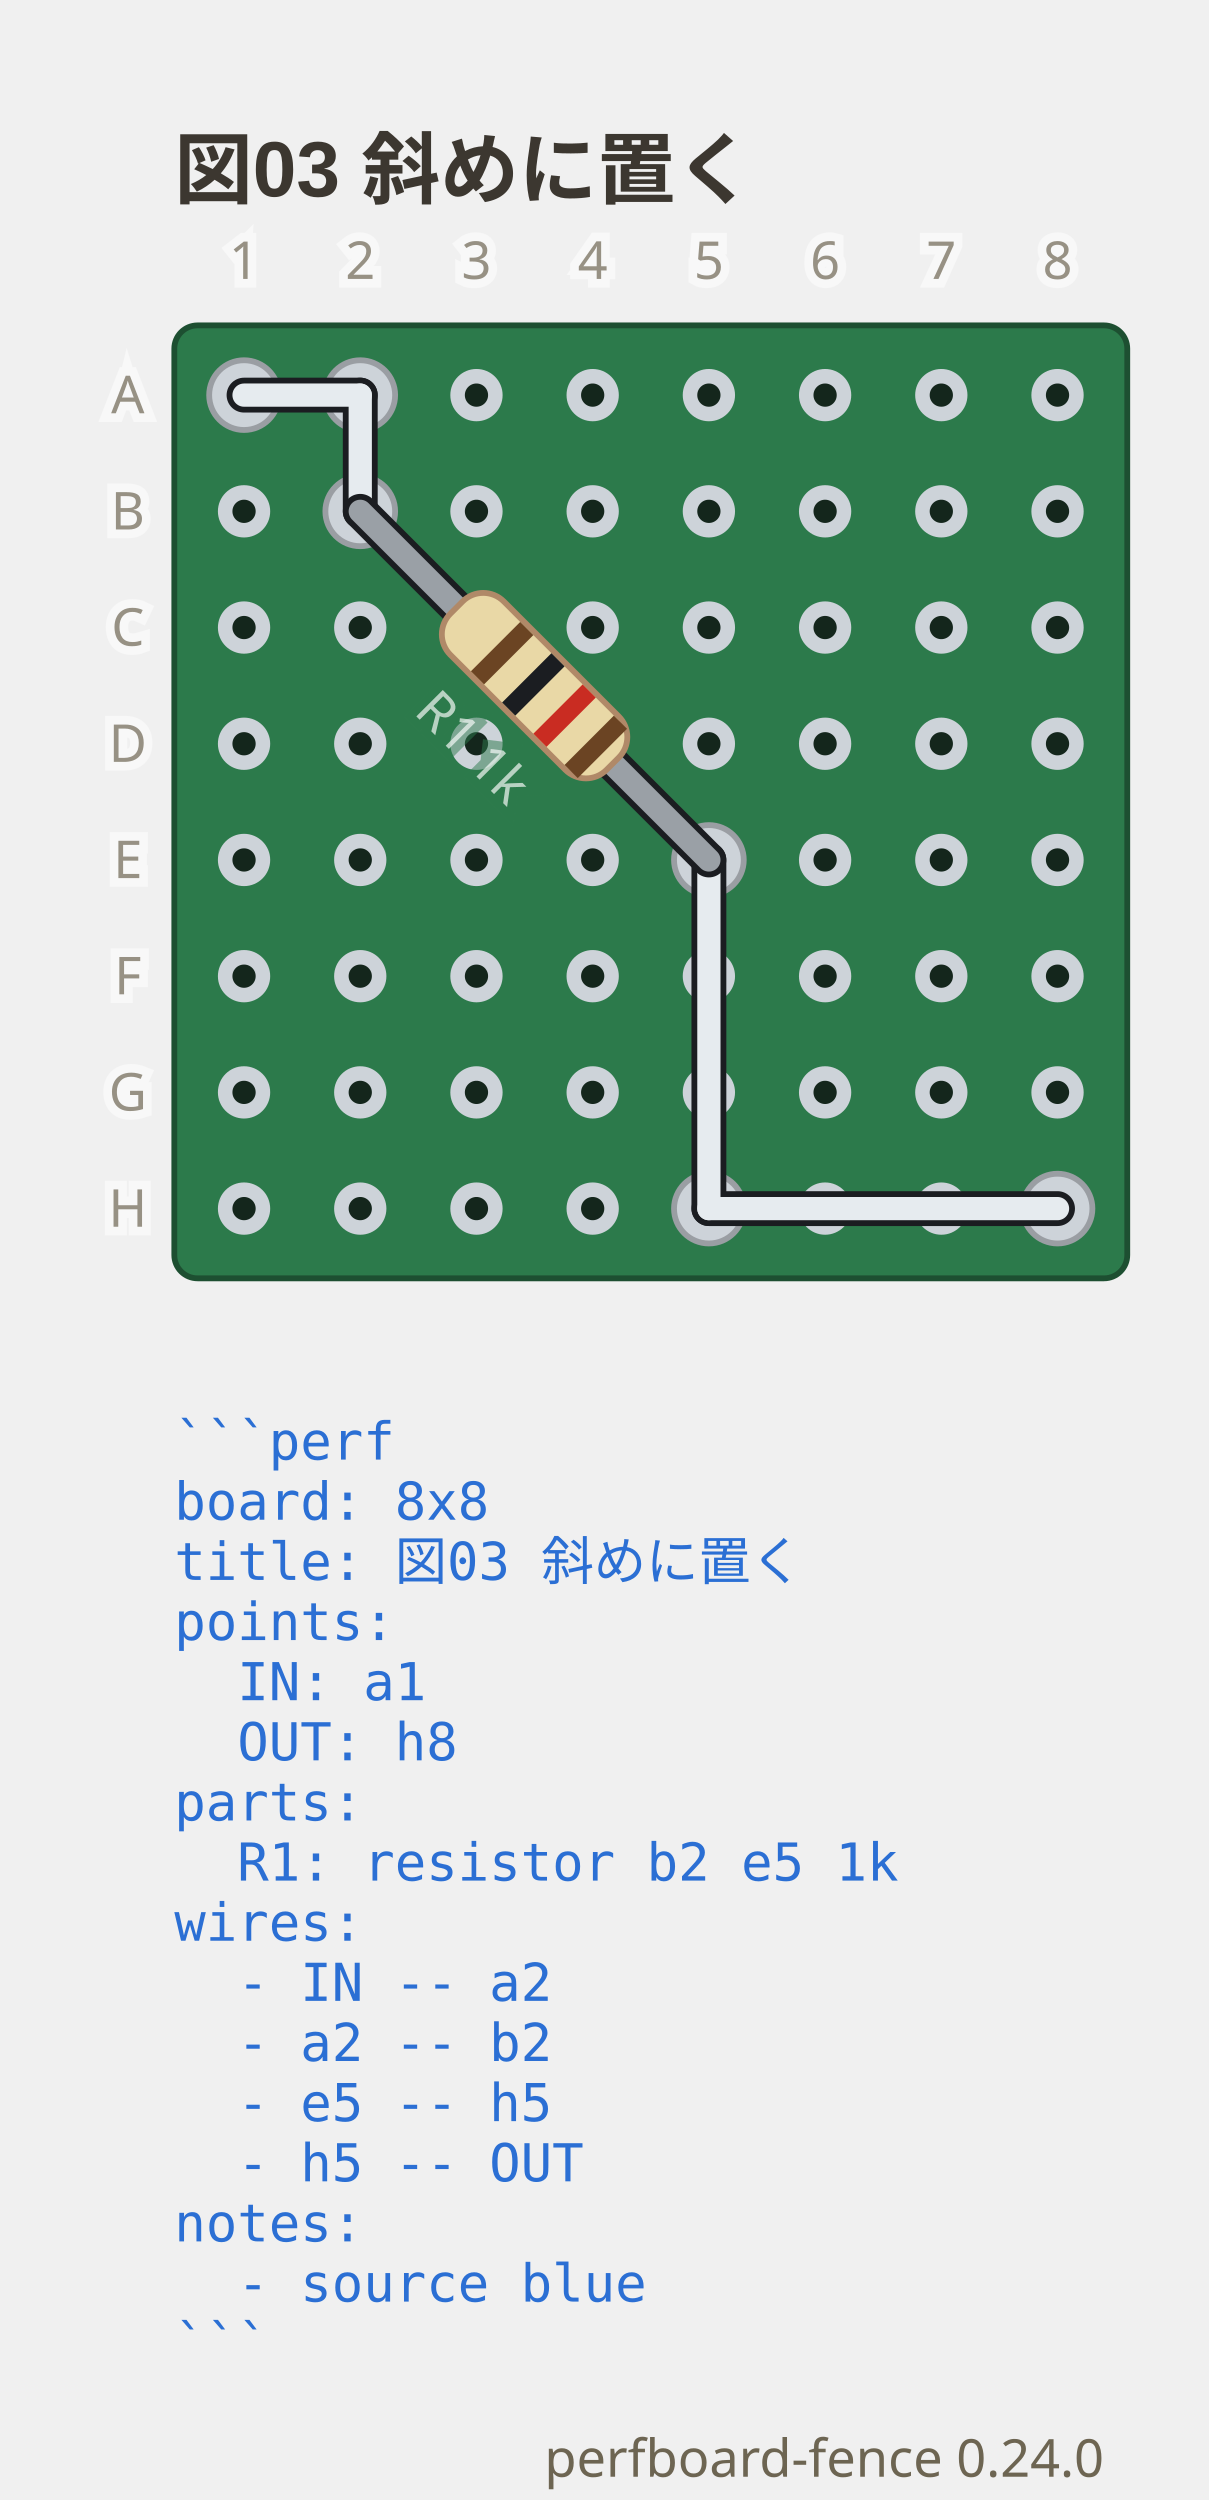
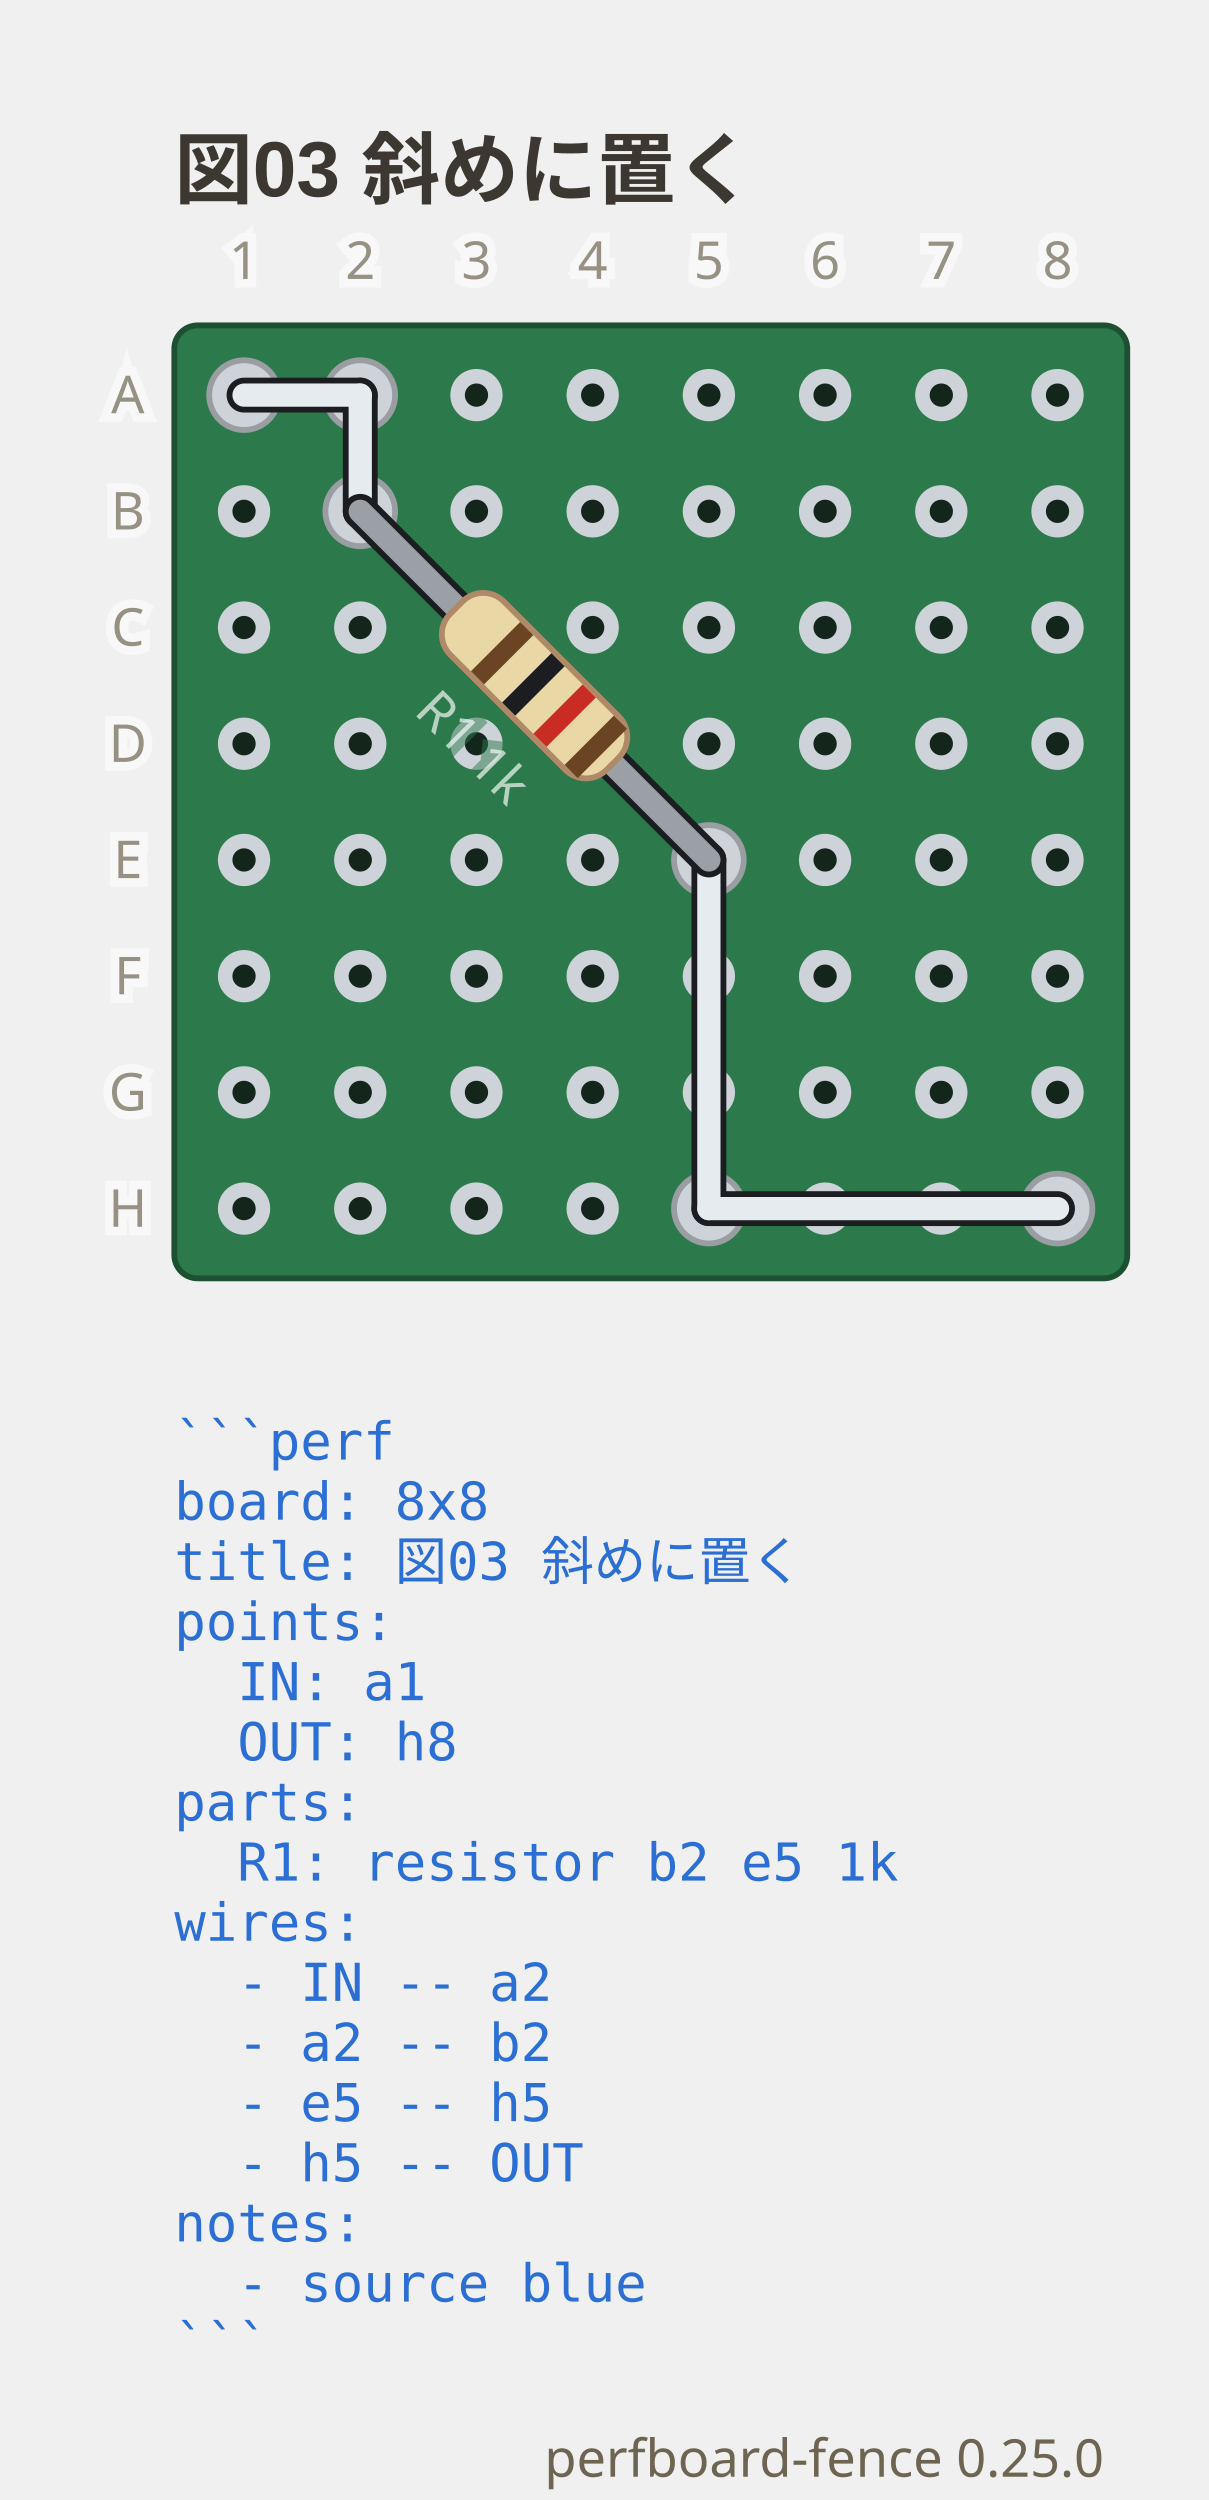
- <svg xmlns="http://www.w3.org/2000/svg" viewBox="0 0 208 430.25" width="208" height="430.25" data-perfboard-fence="0.24.0" role="img">
+ <svg xmlns="http://www.w3.org/2000/svg" viewBox="0 0 208 430.25" width="208" height="430.25" data-perfboard-fence="0.25.0" role="img">
  <text x="30" y="34" text-anchor="start" font-family="'Segoe UI', 'Helvetica Neue', Arial, 'Noto Sans', 'Hiragino Sans', 'Yu Gothic UI', 'Noto Sans CJK JP', sans-serif" fill="#3c3730" font-size="13.5" font-weight="600">図03 斜めに置く</text>
  <rect x="30" y="56" width="164" height="164" rx="4" fill="#2c7a4b" stroke="#1d4f31" stroke-width="1" />
  <circle cx="42" cy="68" r="3.25" fill="#14261c" stroke="#cdd3d9" stroke-width="2.5" />
  <circle cx="62" cy="68" r="3.25" fill="#14261c" stroke="#cdd3d9" stroke-width="2.5" />
  <circle cx="82" cy="68" r="3.25" fill="#14261c" stroke="#cdd3d9" stroke-width="2.5" />
  <circle cx="102" cy="68" r="3.25" fill="#14261c" stroke="#cdd3d9" stroke-width="2.5" />
  <circle cx="122" cy="68" r="3.25" fill="#14261c" stroke="#cdd3d9" stroke-width="2.5" />
  <circle cx="142" cy="68" r="3.25" fill="#14261c" stroke="#cdd3d9" stroke-width="2.5" />
  <circle cx="162" cy="68" r="3.25" fill="#14261c" stroke="#cdd3d9" stroke-width="2.5" />
  <circle cx="182" cy="68" r="3.25" fill="#14261c" stroke="#cdd3d9" stroke-width="2.5" />
  <circle cx="42" cy="88" r="3.25" fill="#14261c" stroke="#cdd3d9" stroke-width="2.5" />
  <circle cx="62" cy="88" r="3.25" fill="#14261c" stroke="#cdd3d9" stroke-width="2.5" />
  <circle cx="82" cy="88" r="3.25" fill="#14261c" stroke="#cdd3d9" stroke-width="2.5" />
  <circle cx="102" cy="88" r="3.25" fill="#14261c" stroke="#cdd3d9" stroke-width="2.5" />
  <circle cx="122" cy="88" r="3.25" fill="#14261c" stroke="#cdd3d9" stroke-width="2.5" />
  <circle cx="142" cy="88" r="3.25" fill="#14261c" stroke="#cdd3d9" stroke-width="2.5" />
  <circle cx="162" cy="88" r="3.25" fill="#14261c" stroke="#cdd3d9" stroke-width="2.5" />
  <circle cx="182" cy="88" r="3.25" fill="#14261c" stroke="#cdd3d9" stroke-width="2.5" />
  <circle cx="42" cy="108" r="3.25" fill="#14261c" stroke="#cdd3d9" stroke-width="2.5" />
  <circle cx="62" cy="108" r="3.25" fill="#14261c" stroke="#cdd3d9" stroke-width="2.5" />
  <circle cx="82" cy="108" r="3.25" fill="#14261c" stroke="#cdd3d9" stroke-width="2.5" />
  <circle cx="102" cy="108" r="3.25" fill="#14261c" stroke="#cdd3d9" stroke-width="2.5" />
  <circle cx="122" cy="108" r="3.25" fill="#14261c" stroke="#cdd3d9" stroke-width="2.5" />
  <circle cx="142" cy="108" r="3.25" fill="#14261c" stroke="#cdd3d9" stroke-width="2.5" />
  <circle cx="162" cy="108" r="3.25" fill="#14261c" stroke="#cdd3d9" stroke-width="2.5" />
  <circle cx="182" cy="108" r="3.25" fill="#14261c" stroke="#cdd3d9" stroke-width="2.5" />
  <circle cx="42" cy="128" r="3.25" fill="#14261c" stroke="#cdd3d9" stroke-width="2.5" />
  <circle cx="62" cy="128" r="3.25" fill="#14261c" stroke="#cdd3d9" stroke-width="2.5" />
  <circle cx="82" cy="128" r="3.25" fill="#14261c" stroke="#cdd3d9" stroke-width="2.5" />
  <circle cx="102" cy="128" r="3.25" fill="#14261c" stroke="#cdd3d9" stroke-width="2.5" />
  <circle cx="122" cy="128" r="3.25" fill="#14261c" stroke="#cdd3d9" stroke-width="2.5" />
  <circle cx="142" cy="128" r="3.25" fill="#14261c" stroke="#cdd3d9" stroke-width="2.5" />
  <circle cx="162" cy="128" r="3.25" fill="#14261c" stroke="#cdd3d9" stroke-width="2.5" />
  <circle cx="182" cy="128" r="3.25" fill="#14261c" stroke="#cdd3d9" stroke-width="2.5" />
  <circle cx="42" cy="148" r="3.25" fill="#14261c" stroke="#cdd3d9" stroke-width="2.5" />
  <circle cx="62" cy="148" r="3.25" fill="#14261c" stroke="#cdd3d9" stroke-width="2.5" />
  <circle cx="82" cy="148" r="3.25" fill="#14261c" stroke="#cdd3d9" stroke-width="2.5" />
  <circle cx="102" cy="148" r="3.25" fill="#14261c" stroke="#cdd3d9" stroke-width="2.5" />
  <circle cx="122" cy="148" r="3.25" fill="#14261c" stroke="#cdd3d9" stroke-width="2.5" />
  <circle cx="142" cy="148" r="3.25" fill="#14261c" stroke="#cdd3d9" stroke-width="2.5" />
  <circle cx="162" cy="148" r="3.25" fill="#14261c" stroke="#cdd3d9" stroke-width="2.5" />
  <circle cx="182" cy="148" r="3.25" fill="#14261c" stroke="#cdd3d9" stroke-width="2.5" />
  <circle cx="42" cy="168" r="3.25" fill="#14261c" stroke="#cdd3d9" stroke-width="2.5" />
  <circle cx="62" cy="168" r="3.25" fill="#14261c" stroke="#cdd3d9" stroke-width="2.5" />
  <circle cx="82" cy="168" r="3.25" fill="#14261c" stroke="#cdd3d9" stroke-width="2.5" />
  <circle cx="102" cy="168" r="3.25" fill="#14261c" stroke="#cdd3d9" stroke-width="2.5" />
  <circle cx="122" cy="168" r="3.25" fill="#14261c" stroke="#cdd3d9" stroke-width="2.5" />
  <circle cx="142" cy="168" r="3.25" fill="#14261c" stroke="#cdd3d9" stroke-width="2.5" />
  <circle cx="162" cy="168" r="3.25" fill="#14261c" stroke="#cdd3d9" stroke-width="2.5" />
  <circle cx="182" cy="168" r="3.25" fill="#14261c" stroke="#cdd3d9" stroke-width="2.5" />
  <circle cx="42" cy="188" r="3.25" fill="#14261c" stroke="#cdd3d9" stroke-width="2.5" />
  <circle cx="62" cy="188" r="3.25" fill="#14261c" stroke="#cdd3d9" stroke-width="2.5" />
  <circle cx="82" cy="188" r="3.25" fill="#14261c" stroke="#cdd3d9" stroke-width="2.5" />
  <circle cx="102" cy="188" r="3.25" fill="#14261c" stroke="#cdd3d9" stroke-width="2.5" />
  <circle cx="122" cy="188" r="3.25" fill="#14261c" stroke="#cdd3d9" stroke-width="2.5" />
  <circle cx="142" cy="188" r="3.25" fill="#14261c" stroke="#cdd3d9" stroke-width="2.5" />
  <circle cx="162" cy="188" r="3.25" fill="#14261c" stroke="#cdd3d9" stroke-width="2.5" />
  <circle cx="182" cy="188" r="3.25" fill="#14261c" stroke="#cdd3d9" stroke-width="2.5" />
  <circle cx="42" cy="208" r="3.25" fill="#14261c" stroke="#cdd3d9" stroke-width="2.5" />
  <circle cx="62" cy="208" r="3.25" fill="#14261c" stroke="#cdd3d9" stroke-width="2.5" />
  <circle cx="82" cy="208" r="3.25" fill="#14261c" stroke="#cdd3d9" stroke-width="2.5" />
  <circle cx="102" cy="208" r="3.25" fill="#14261c" stroke="#cdd3d9" stroke-width="2.5" />
  <circle cx="122" cy="208" r="3.25" fill="#14261c" stroke="#cdd3d9" stroke-width="2.5" />
  <circle cx="142" cy="208" r="3.25" fill="#14261c" stroke="#cdd3d9" stroke-width="2.5" />
  <circle cx="162" cy="208" r="3.25" fill="#14261c" stroke="#cdd3d9" stroke-width="2.5" />
  <circle cx="182" cy="208" r="3.25" fill="#14261c" stroke="#cdd3d9" stroke-width="2.5" />
  <circle cx="62" cy="88" r="6" fill="#cdd3d9" stroke="#9a9ea3" stroke-width="1" />
  <circle cx="122" cy="148" r="6" fill="#cdd3d9" stroke="#9a9ea3" stroke-width="1" />
  <circle cx="42" cy="68" r="6" fill="#cdd3d9" stroke="#9a9ea3" stroke-width="1" />
  <circle cx="62" cy="68" r="6" fill="#cdd3d9" stroke="#9a9ea3" stroke-width="1" />
  <circle cx="122" cy="208" r="6" fill="#cdd3d9" stroke="#9a9ea3" stroke-width="1" />
  <circle cx="182" cy="208" r="6" fill="#cdd3d9" stroke="#9a9ea3" stroke-width="1" />
  <line x1="42" y1="68" x2="62" y2="68" class="cf-wire-outline" stroke="#1b1d21" stroke-width="6" stroke-linecap="round" pointer-events="none" />
  <line x1="62" y1="68" x2="62" y2="88" class="cf-wire-outline" stroke="#1b1d21" stroke-width="6" stroke-linecap="round" pointer-events="none" />
  <line x1="122" y1="148" x2="122" y2="208" class="cf-wire-outline" stroke="#1b1d21" stroke-width="6" stroke-linecap="round" pointer-events="none" />
  <line x1="122" y1="208" x2="182" y2="208" class="cf-wire-outline" stroke="#1b1d21" stroke-width="6" stroke-linecap="round" pointer-events="none" />
  <line x1="42" y1="68" x2="62" y2="68" stroke="#e6ebef" stroke-width="4" stroke-linecap="round" stroke-opacity="1" />
  <line x1="62" y1="68" x2="62" y2="88" stroke="#e6ebef" stroke-width="4" stroke-linecap="round" stroke-opacity="1" />
  <line x1="122" y1="148" x2="122" y2="208" stroke="#e6ebef" stroke-width="4" stroke-linecap="round" stroke-opacity="1" />
  <line x1="122" y1="208" x2="182" y2="208" stroke="#e6ebef" stroke-width="4" stroke-linecap="round" stroke-opacity="1" />
  <line x1="62" y1="88" x2="122" y2="148" stroke-linecap="round" stroke="#1b1d21" stroke-width="6" />
  <line x1="62" y1="88" x2="122" y2="148" stroke-linecap="round" stroke="#9aa0a6" stroke-width="4" />
  <g transform="translate(92 118) rotate(45)">
    <rect x="-19" y="-6.5" width="38" height="13" rx="5" fill="#e9d8a6" stroke="#b08968" />
    <rect x="-9.5" y="-6" width="3.2" height="12" fill="#6b4423" />
    <rect x="-1.9" y="-6" width="3.2" height="12" fill="#1b1d21" />
    <rect x="5.7" y="-6" width="3.2" height="12" fill="#c92c22" />
    <rect x="13.3" y="-6" width="3.2" height="12" fill="#6b4423" />
  </g>
  <g transform="translate(81.39 128.61) rotate(45)">
    <text x="0" y="0" text-anchor="middle" font-family="ui-sans-serif, system-ui, sans-serif" stroke="#2c7a4b" stroke-width="3" fill="#2c7a4b" font-size="9" dominant-baseline="middle" opacity="0.5" aria-hidden="true">R1 1k</text>
    <text x="0" y="0" text-anchor="middle" font-family="ui-sans-serif, system-ui, sans-serif" fill="#f4f8f5" font-size="9" dominant-baseline="middle" opacity="0.7">R1 1k</text>
  </g>
  <clipPath id="pf-lead-R1-92-118">
    <rect x="58.57" y="112.5" width="66.85" height="11" transform="rotate(45 92 118)" />
  </clipPath>
  <g clip-path="url(#pf-lead-R1-92-118)">
    <line x1="62" y1="68" x2="62" y2="88" class="cf-wire-outline" stroke="#1b1d21" stroke-width="6" stroke-linecap="round" pointer-events="none" />
    <line x1="122" y1="148" x2="122" y2="208" class="cf-wire-outline" stroke="#1b1d21" stroke-width="6" stroke-linecap="round" pointer-events="none" />
    <line x1="62" y1="68" x2="62" y2="88" stroke="#e6ebef" stroke-width="4" stroke-linecap="round" stroke-opacity="1" />
    <line x1="122" y1="148" x2="122" y2="208" stroke="#e6ebef" stroke-width="4" stroke-linecap="round" stroke-opacity="1" />
  </g>
  <text x="22" y="68" text-anchor="middle" font-family="ui-sans-serif, system-ui, sans-serif" stroke="#ffffff" stroke-width="3" fill="#ffffff" font-size="9" dominant-baseline="middle" opacity="0.5" aria-hidden="true">A</text>
  <text x="22" y="68" text-anchor="middle" font-family="ui-sans-serif, system-ui, sans-serif" fill="#6d6552" font-size="9" dominant-baseline="middle" opacity="0.7">A</text>
  <text x="22" y="88" text-anchor="middle" font-family="ui-sans-serif, system-ui, sans-serif" stroke="#ffffff" stroke-width="3" fill="#ffffff" font-size="9" dominant-baseline="middle" opacity="0.5" aria-hidden="true">B</text>
  <text x="22" y="88" text-anchor="middle" font-family="ui-sans-serif, system-ui, sans-serif" fill="#6d6552" font-size="9" dominant-baseline="middle" opacity="0.7">B</text>
  <text x="22" y="108" text-anchor="middle" font-family="ui-sans-serif, system-ui, sans-serif" stroke="#ffffff" stroke-width="3" fill="#ffffff" font-size="9" dominant-baseline="middle" opacity="0.5" aria-hidden="true">C</text>
  <text x="22" y="108" text-anchor="middle" font-family="ui-sans-serif, system-ui, sans-serif" fill="#6d6552" font-size="9" dominant-baseline="middle" opacity="0.7">C</text>
  <text x="22" y="128" text-anchor="middle" font-family="ui-sans-serif, system-ui, sans-serif" stroke="#ffffff" stroke-width="3" fill="#ffffff" font-size="9" dominant-baseline="middle" opacity="0.5" aria-hidden="true">D</text>
  <text x="22" y="128" text-anchor="middle" font-family="ui-sans-serif, system-ui, sans-serif" fill="#6d6552" font-size="9" dominant-baseline="middle" opacity="0.7">D</text>
  <text x="22" y="148" text-anchor="middle" font-family="ui-sans-serif, system-ui, sans-serif" stroke="#ffffff" stroke-width="3" fill="#ffffff" font-size="9" dominant-baseline="middle" opacity="0.5" aria-hidden="true">E</text>
  <text x="22" y="148" text-anchor="middle" font-family="ui-sans-serif, system-ui, sans-serif" fill="#6d6552" font-size="9" dominant-baseline="middle" opacity="0.7">E</text>
  <text x="22" y="168" text-anchor="middle" font-family="ui-sans-serif, system-ui, sans-serif" stroke="#ffffff" stroke-width="3" fill="#ffffff" font-size="9" dominant-baseline="middle" opacity="0.5" aria-hidden="true">F</text>
  <text x="22" y="168" text-anchor="middle" font-family="ui-sans-serif, system-ui, sans-serif" fill="#6d6552" font-size="9" dominant-baseline="middle" opacity="0.7">F</text>
  <text x="22" y="188" text-anchor="middle" font-family="ui-sans-serif, system-ui, sans-serif" stroke="#ffffff" stroke-width="3" fill="#ffffff" font-size="9" dominant-baseline="middle" opacity="0.5" aria-hidden="true">G</text>
  <text x="22" y="188" text-anchor="middle" font-family="ui-sans-serif, system-ui, sans-serif" fill="#6d6552" font-size="9" dominant-baseline="middle" opacity="0.7">G</text>
  <text x="22" y="208" text-anchor="middle" font-family="ui-sans-serif, system-ui, sans-serif" stroke="#ffffff" stroke-width="3" fill="#ffffff" font-size="9" dominant-baseline="middle" opacity="0.5" aria-hidden="true">H</text>
  <text x="22" y="208" text-anchor="middle" font-family="ui-sans-serif, system-ui, sans-serif" fill="#6d6552" font-size="9" dominant-baseline="middle" opacity="0.7">H</text>
  <text x="42" y="48" text-anchor="middle" font-family="ui-sans-serif, system-ui, sans-serif" stroke="#ffffff" stroke-width="3" fill="#ffffff" font-size="9" opacity="0.5" aria-hidden="true">1</text>
  <text x="42" y="48" text-anchor="middle" font-family="ui-sans-serif, system-ui, sans-serif" fill="#6d6552" font-size="9" opacity="0.7">1</text>
  <text x="62" y="48" text-anchor="middle" font-family="ui-sans-serif, system-ui, sans-serif" stroke="#ffffff" stroke-width="3" fill="#ffffff" font-size="9" opacity="0.5" aria-hidden="true">2</text>
  <text x="62" y="48" text-anchor="middle" font-family="ui-sans-serif, system-ui, sans-serif" fill="#6d6552" font-size="9" opacity="0.7">2</text>
  <text x="82" y="48" text-anchor="middle" font-family="ui-sans-serif, system-ui, sans-serif" stroke="#ffffff" stroke-width="3" fill="#ffffff" font-size="9" opacity="0.5" aria-hidden="true">3</text>
  <text x="82" y="48" text-anchor="middle" font-family="ui-sans-serif, system-ui, sans-serif" fill="#6d6552" font-size="9" opacity="0.7">3</text>
  <text x="102" y="48" text-anchor="middle" font-family="ui-sans-serif, system-ui, sans-serif" stroke="#ffffff" stroke-width="3" fill="#ffffff" font-size="9" opacity="0.5" aria-hidden="true">4</text>
  <text x="102" y="48" text-anchor="middle" font-family="ui-sans-serif, system-ui, sans-serif" fill="#6d6552" font-size="9" opacity="0.7">4</text>
  <text x="122" y="48" text-anchor="middle" font-family="ui-sans-serif, system-ui, sans-serif" stroke="#ffffff" stroke-width="3" fill="#ffffff" font-size="9" opacity="0.5" aria-hidden="true">5</text>
  <text x="122" y="48" text-anchor="middle" font-family="ui-sans-serif, system-ui, sans-serif" fill="#6d6552" font-size="9" opacity="0.7">5</text>
  <text x="142" y="48" text-anchor="middle" font-family="ui-sans-serif, system-ui, sans-serif" stroke="#ffffff" stroke-width="3" fill="#ffffff" font-size="9" opacity="0.5" aria-hidden="true">6</text>
  <text x="142" y="48" text-anchor="middle" font-family="ui-sans-serif, system-ui, sans-serif" fill="#6d6552" font-size="9" opacity="0.7">6</text>
  <text x="162" y="48" text-anchor="middle" font-family="ui-sans-serif, system-ui, sans-serif" stroke="#ffffff" stroke-width="3" fill="#ffffff" font-size="9" opacity="0.5" aria-hidden="true">7</text>
  <text x="162" y="48" text-anchor="middle" font-family="ui-sans-serif, system-ui, sans-serif" fill="#6d6552" font-size="9" opacity="0.7">7</text>
  <text x="182" y="48" text-anchor="middle" font-family="ui-sans-serif, system-ui, sans-serif" stroke="#ffffff" stroke-width="3" fill="#ffffff" font-size="9" opacity="0.5" aria-hidden="true">8</text>
  <text x="182" y="48" text-anchor="middle" font-family="ui-sans-serif, system-ui, sans-serif" fill="#6d6552" font-size="9" opacity="0.7">8</text>
  <text x="30" y="251.2" text-anchor="start" font-family="ui-monospace, 'DejaVu Sans Mono', 'Noto Sans Mono CJK JP', monospace" fill="#2b6fd4" font-size="9" xml:space="preserve">```perf</text>
  <text x="30" y="261.55" text-anchor="start" font-family="ui-monospace, 'DejaVu Sans Mono', 'Noto Sans Mono CJK JP', monospace" fill="#2b6fd4" font-size="9" xml:space="preserve">board: 8x8</text>
  <text x="30" y="271.9" text-anchor="start" font-family="ui-monospace, 'DejaVu Sans Mono', 'Noto Sans Mono CJK JP', monospace" fill="#2b6fd4" font-size="9" xml:space="preserve">title: 図03 斜めに置く</text>
  <text x="30" y="282.25" text-anchor="start" font-family="ui-monospace, 'DejaVu Sans Mono', 'Noto Sans Mono CJK JP', monospace" fill="#2b6fd4" font-size="9" xml:space="preserve">points:</text>
  <text x="30" y="292.6" text-anchor="start" font-family="ui-monospace, 'DejaVu Sans Mono', 'Noto Sans Mono CJK JP', monospace" fill="#2b6fd4" font-size="9" xml:space="preserve">  IN: a1</text>
  <text x="30" y="302.95" text-anchor="start" font-family="ui-monospace, 'DejaVu Sans Mono', 'Noto Sans Mono CJK JP', monospace" fill="#2b6fd4" font-size="9" xml:space="preserve">  OUT: h8</text>
  <text x="30" y="313.3" text-anchor="start" font-family="ui-monospace, 'DejaVu Sans Mono', 'Noto Sans Mono CJK JP', monospace" fill="#2b6fd4" font-size="9" xml:space="preserve">parts:</text>
  <text x="30" y="323.65" text-anchor="start" font-family="ui-monospace, 'DejaVu Sans Mono', 'Noto Sans Mono CJK JP', monospace" fill="#2b6fd4" font-size="9" xml:space="preserve">  R1: resistor b2 e5 1k</text>
  <text x="30" y="334" text-anchor="start" font-family="ui-monospace, 'DejaVu Sans Mono', 'Noto Sans Mono CJK JP', monospace" fill="#2b6fd4" font-size="9" xml:space="preserve">wires:</text>
  <text x="30" y="344.35" text-anchor="start" font-family="ui-monospace, 'DejaVu Sans Mono', 'Noto Sans Mono CJK JP', monospace" fill="#2b6fd4" font-size="9" xml:space="preserve">  - IN -- a2</text>
  <text x="30" y="354.7" text-anchor="start" font-family="ui-monospace, 'DejaVu Sans Mono', 'Noto Sans Mono CJK JP', monospace" fill="#2b6fd4" font-size="9" xml:space="preserve">  - a2 -- b2</text>
  <text x="30" y="365.05" text-anchor="start" font-family="ui-monospace, 'DejaVu Sans Mono', 'Noto Sans Mono CJK JP', monospace" fill="#2b6fd4" font-size="9" xml:space="preserve">  - e5 -- h5</text>
  <text x="30" y="375.4" text-anchor="start" font-family="ui-monospace, 'DejaVu Sans Mono', 'Noto Sans Mono CJK JP', monospace" fill="#2b6fd4" font-size="9" xml:space="preserve">  - h5 -- OUT</text>
  <text x="30" y="385.75" text-anchor="start" font-family="ui-monospace, 'DejaVu Sans Mono', 'Noto Sans Mono CJK JP', monospace" fill="#2b6fd4" font-size="9" xml:space="preserve">notes:</text>
  <text x="30" y="396.1" text-anchor="start" font-family="ui-monospace, 'DejaVu Sans Mono', 'Noto Sans Mono CJK JP', monospace" fill="#2b6fd4" font-size="9" xml:space="preserve">  - source blue</text>
  <text x="30" y="406.45" text-anchor="start" font-family="ui-monospace, 'DejaVu Sans Mono', 'Noto Sans Mono CJK JP', monospace" fill="#2b6fd4" font-size="9" xml:space="preserve">```</text>
-   <text x="190" y="426.25" text-anchor="end" font-family="ui-sans-serif, system-ui, sans-serif" fill="#6d6552" font-size="9">perfboard-fence 0.24.0</text>
+   <text x="190" y="426.25" text-anchor="end" font-family="ui-sans-serif, system-ui, sans-serif" fill="#6d6552" font-size="9">perfboard-fence 0.25.0</text>
</svg>
